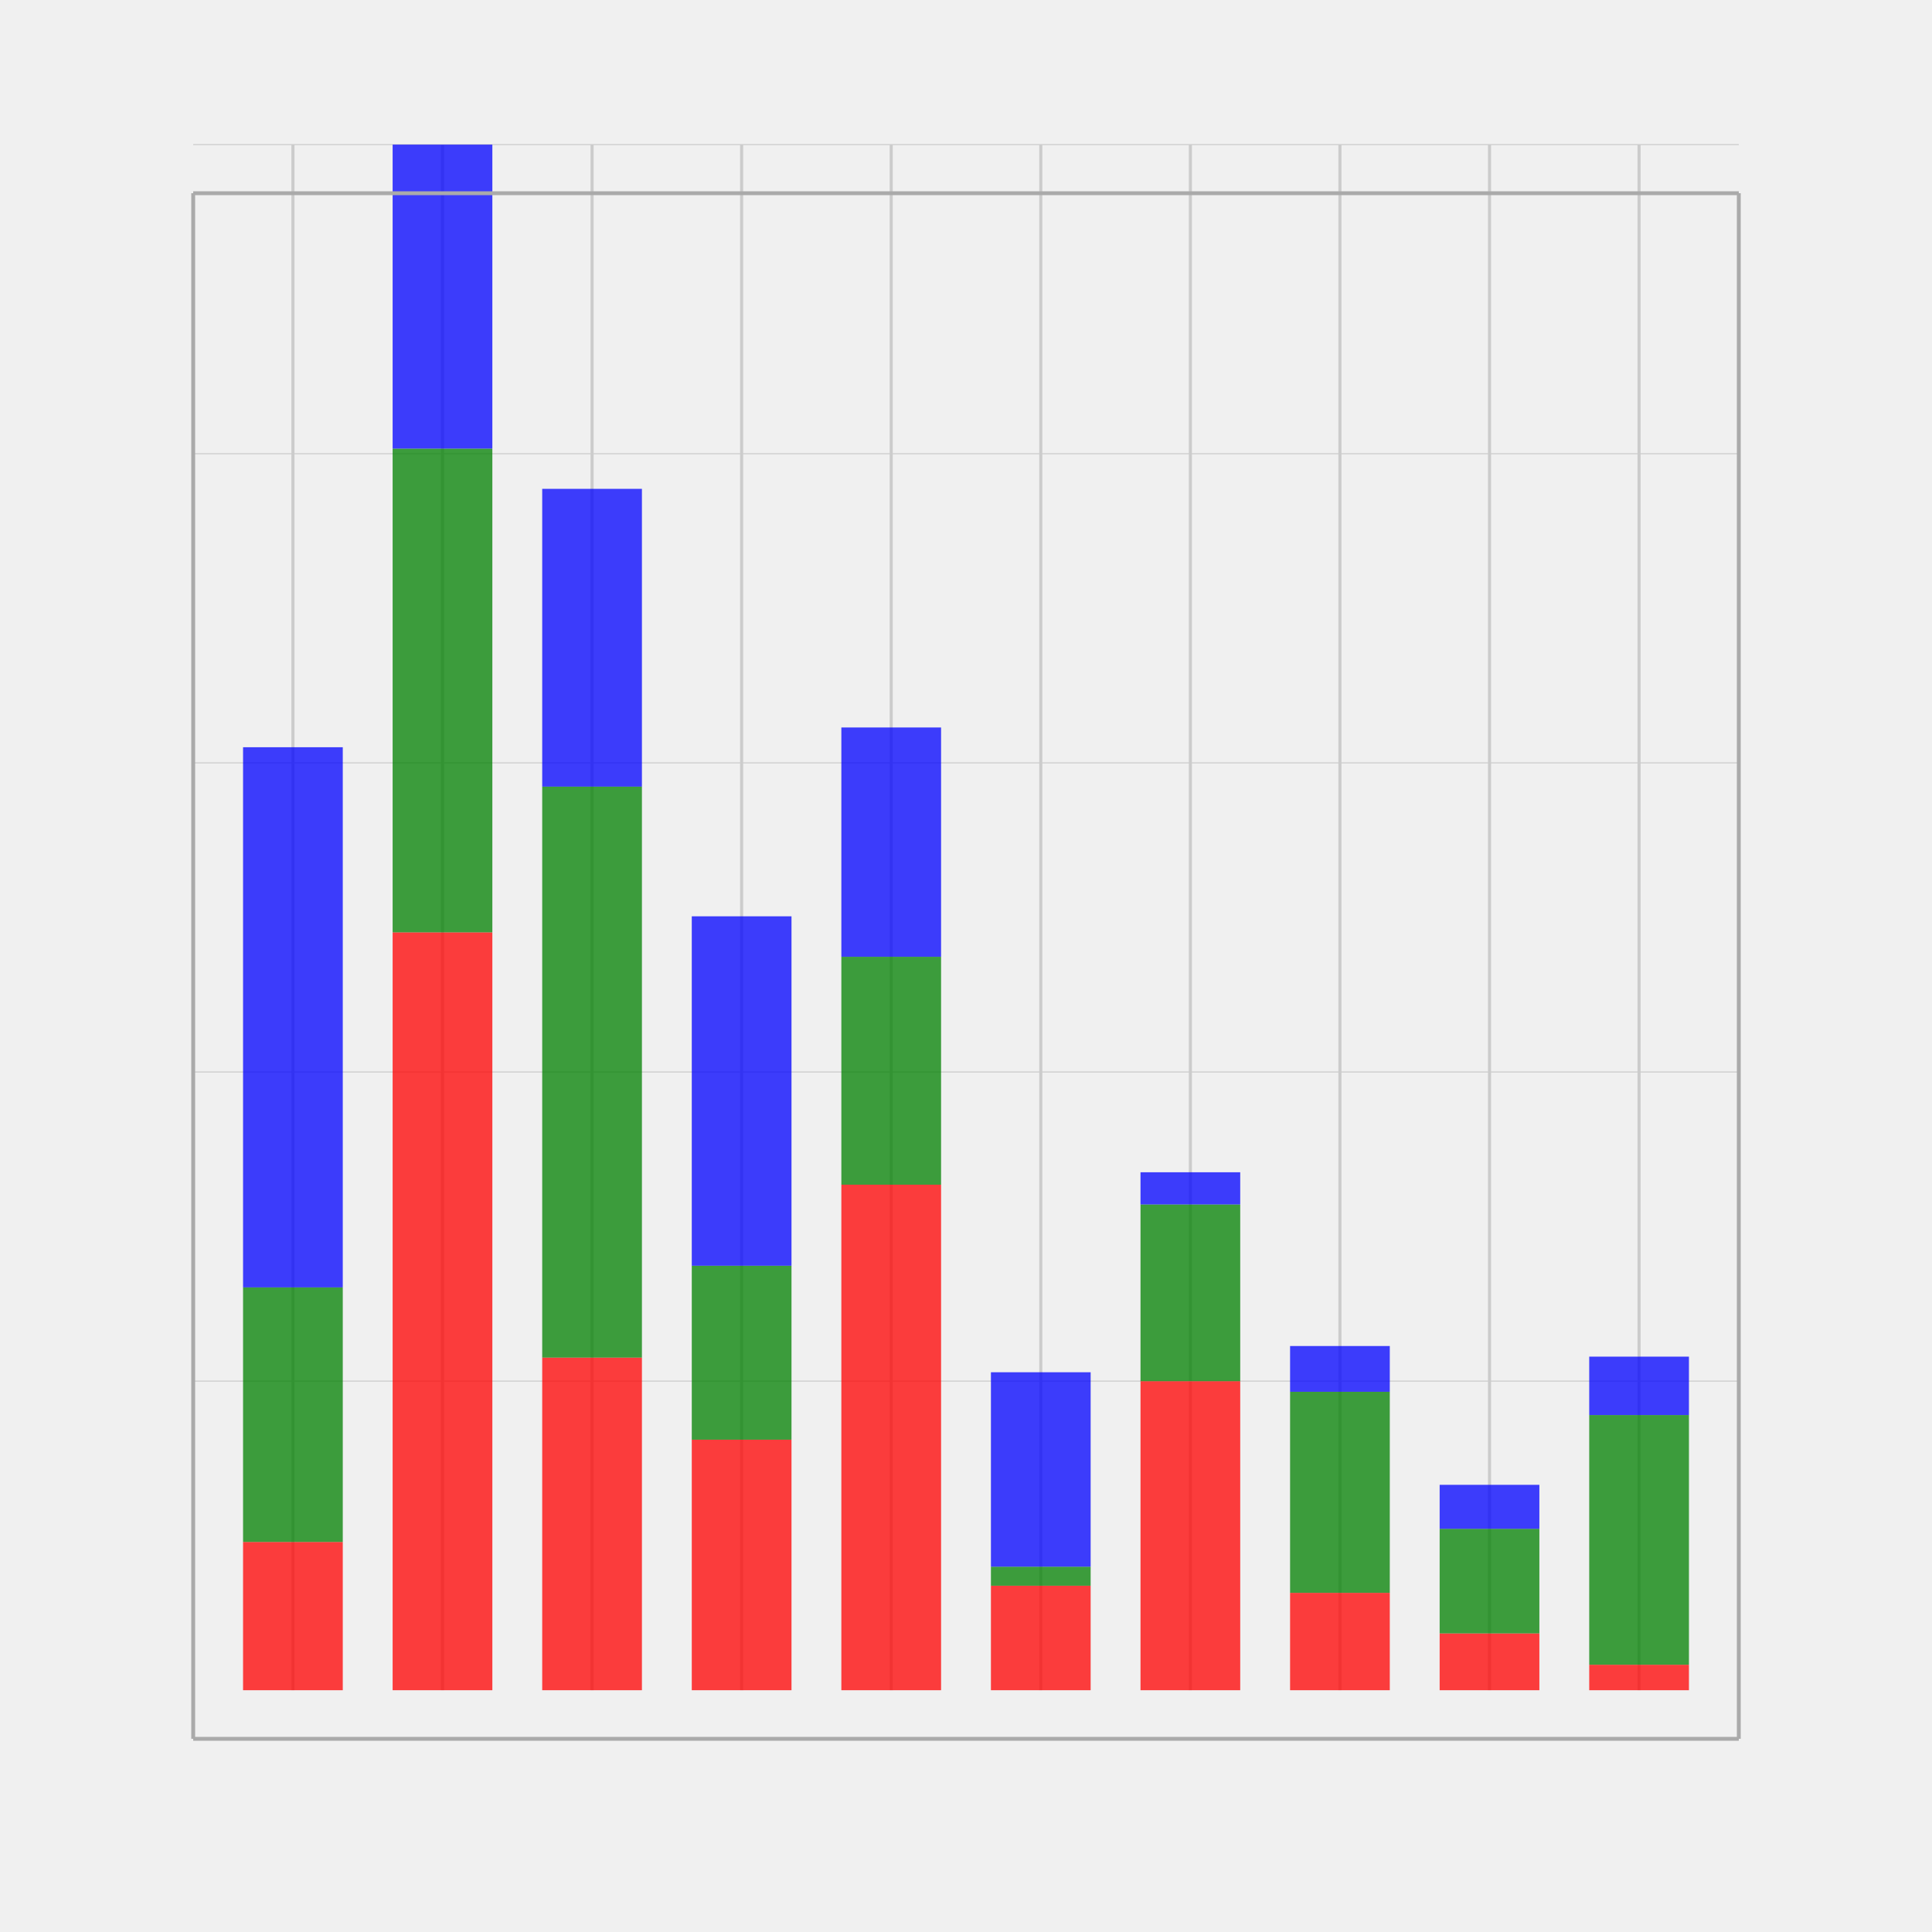
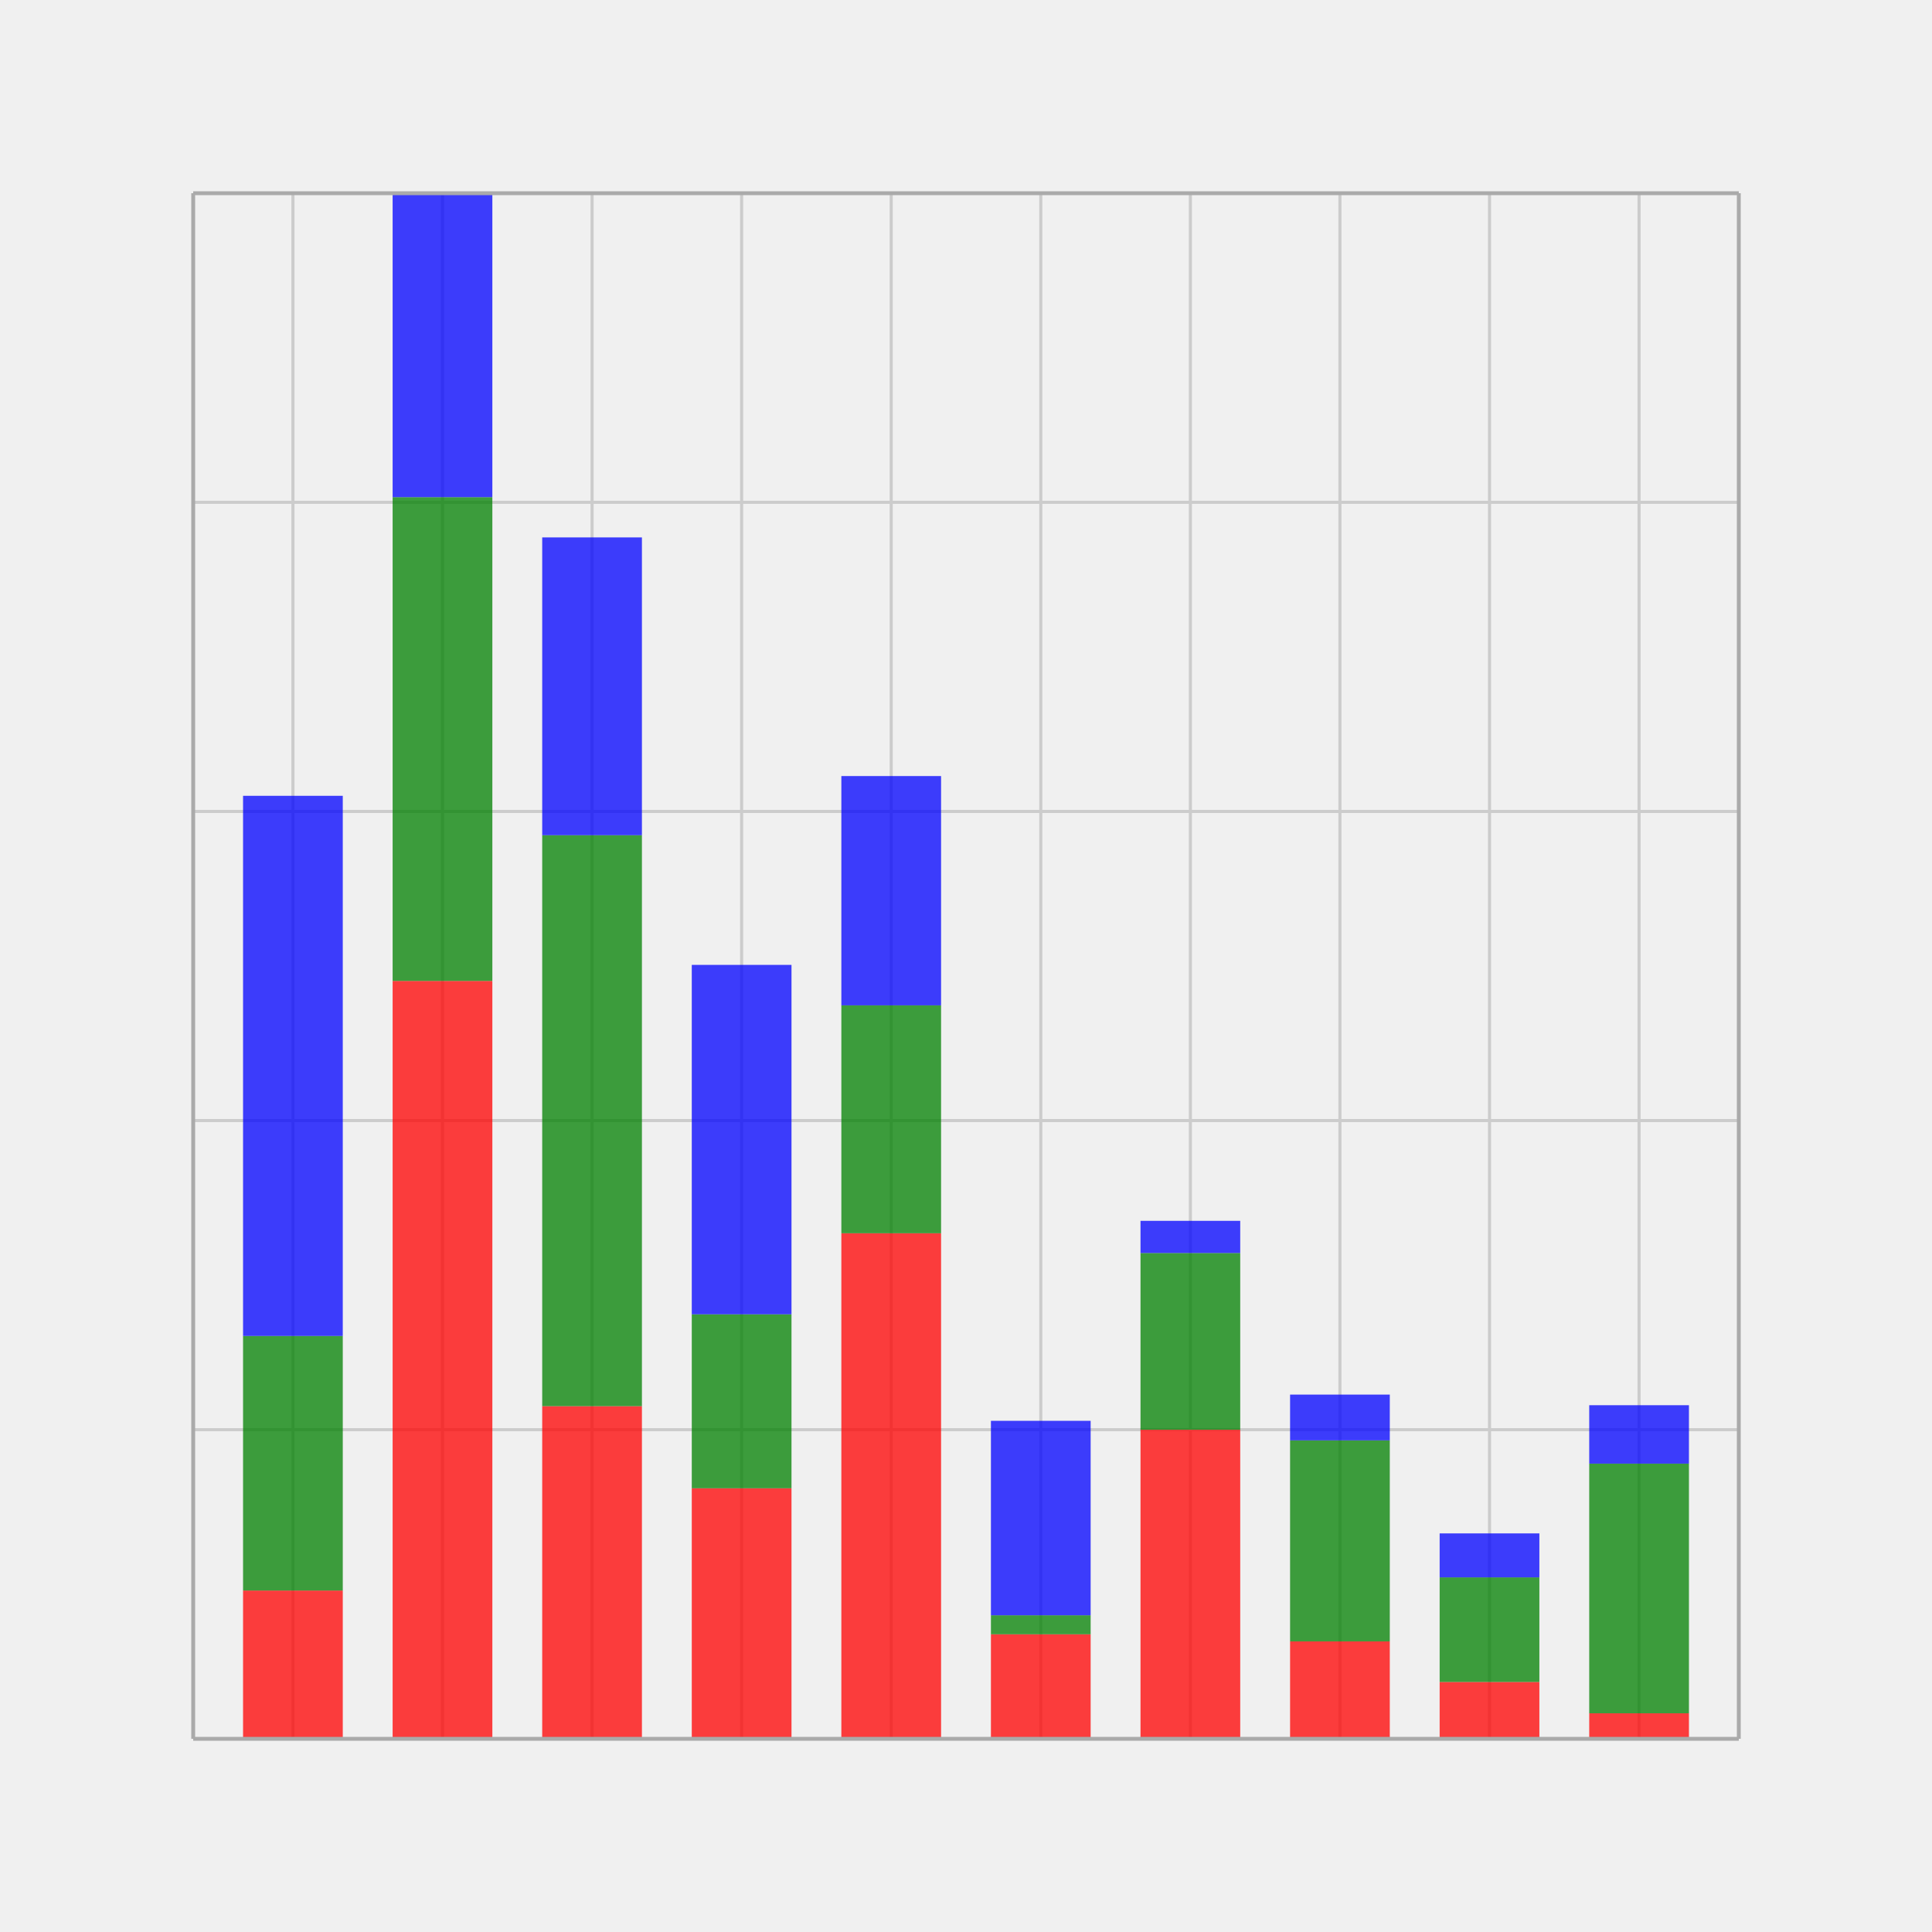
- <svg xmlns="http://www.w3.org/2000/svg" viewBox="0 0 500 500" width="500" height="500" id="svg" fill="white">
-   <g transform="scale(0.8, 0.2748574) translate(62.5, 1091.475)" id="plot">
+ <svg xmlns="http://www.w3.org/2000/svg" viewBox="0 0 500 500" width="500" height="500" id="svg">
+   <g transform="scale(0.8, 0.8) translate(62.5, 62.5)" id="plot">
    <g transform="rotate(180, 250.0, 250.0)" stroke="#ccc" id="grid">
-       <line x1="32.258" y1="0" x2="32.258" y2="1455.3" />
-       <line x1="80.645" y1="0" x2="80.645" y2="1455.3" />
-       <line x1="129.032" y1="0" x2="129.032" y2="1455.3" />
-       <line x1="177.419" y1="0" x2="177.419" y2="1455.3" />
-       <line x1="225.806" y1="0" x2="225.806" y2="1455.3" />
-       <line x1="274.194" y1="0" x2="274.194" y2="1455.3" />
-       <line x1="322.581" y1="0" x2="322.581" y2="1455.3" />
-       <line x1="370.968" y1="0" x2="370.968" y2="1455.3" />
-       <line x1="419.355" y1="0" x2="419.355" y2="1455.3" />
-       <line x1="467.742" y1="0" x2="467.742" y2="1455.3" />
-       <line x1="0" y1="291.06" x2="500" y2="291.06" />
-       <line x1="0" y1="582.12" x2="500" y2="582.12" />
-       <line x1="0" y1="873.18" x2="500" y2="873.18" />
-       <line x1="0" y1="1164.24" x2="500" y2="1164.24" />
-       <line x1="0" y1="1455.3" x2="500" y2="1455.3" />
+       <line x1="32.258" y1="0" x2="32.258" y2="500" />
+       <line x1="80.645" y1="0" x2="80.645" y2="500" />
+       <line x1="129.032" y1="0" x2="129.032" y2="500" />
+       <line x1="177.419" y1="0" x2="177.419" y2="500" />
+       <line x1="225.806" y1="0" x2="225.806" y2="500" />
+       <line x1="274.194" y1="0" x2="274.194" y2="500" />
+       <line x1="322.581" y1="0" x2="322.581" y2="500" />
+       <line x1="370.968" y1="0" x2="370.968" y2="500" />
+       <line x1="419.355" y1="0" x2="419.355" y2="500" />
+       <line x1="467.742" y1="0" x2="467.742" y2="500" />
+       <line x1="0" y1="100.0" x2="500" y2="100.0" />
+       <line x1="0" y1="200.0" x2="500" y2="200.0" />
+       <line x1="0" y1="300.0" x2="500" y2="300.0" />
+       <line x1="0" y1="400.0" x2="500" y2="400.0" />
+       <line x1="0" y1="500.0" x2="500" y2="500.0" />
    </g>
    <g transform="rotate(180, 250.0, 250.0)" fill="red" opacity="75%" id="series1">
-       <rect x="16.129" y="0" height="24.0" width="32.258" />
-       <rect x="64.516" y="0" height="53.5" width="32.258" />
-       <rect x="112.903" y="0" height="91.7" width="32.258" />
-       <rect x="161.29" y="0" height="291.0" width="32.258" />
-       <rect x="209.677" y="0" height="98.4" width="32.258" />
-       <rect x="258.065" y="0" height="476.0" width="32.258" />
-       <rect x="306.452" y="0" height="235.9" width="32.258" />
-       <rect x="354.839" y="0" height="313.2" width="32.258" />
-       <rect x="403.226" y="0" height="713.6" width="32.258" />
-       <rect x="451.613" y="0" height="139.6" width="32.258" />
+       <rect x="16.129" y="0" height="8.246" width="32.258" />
+       <rect x="64.516" y="0" height="18.381" width="32.258" />
+       <rect x="112.903" y="0" height="31.506" width="32.258" />
+       <rect x="161.29" y="0" height="99.979" width="32.258" />
+       <rect x="209.677" y="0" height="33.807" width="32.258" />
+       <rect x="258.065" y="0" height="163.54" width="32.258" />
+       <rect x="306.452" y="0" height="81.049" width="32.258" />
+       <rect x="354.839" y="0" height="107.607" width="32.258" />
+       <rect x="403.226" y="0" height="245.173" width="32.258" />
+       <rect x="451.613" y="0" height="47.963" width="32.258" />
    </g>
    <g transform="rotate(180, 250.0, 250.0)" fill="green" opacity="75%" id="series2">
-       <rect x="16.129" y="24.0" height="235.1" width="32.258" />
-       <rect x="64.516" y="53.5" height="98.5" width="32.258" />
-       <rect x="112.903" y="91.7" height="189.3" width="32.258" />
-       <rect x="161.29" y="291.0" height="166.4" width="32.258" />
-       <rect x="209.677" y="98.4" height="17.9" width="32.258" />
-       <rect x="258.065" y="476.0" height="214.6" width="32.258" />
-       <rect x="306.452" y="235.9" height="163.8" width="32.258" />
-       <rect x="354.839" y="313.2" height="537.6" width="32.258" />
-       <rect x="403.226" y="713.6" height="455.5" width="32.258" />
-       <rect x="451.613" y="139.6" height="239.7" width="32.258" />
+       <rect x="16.129" y="8.246" height="80.774" width="32.258" />
+       <rect x="64.516" y="18.381" height="33.842" width="32.258" />
+       <rect x="112.903" y="31.506" height="65.038" width="32.258" />
+       <rect x="161.29" y="99.979" height="57.17" width="32.258" />
+       <rect x="209.677" y="33.807" height="6.15" width="32.258" />
+       <rect x="258.065" y="163.54" height="73.731" width="32.258" />
+       <rect x="306.452" y="81.049" height="56.277" width="32.258" />
+       <rect x="354.839" y="107.607" height="184.704" width="32.258" />
+       <rect x="403.226" y="245.173" height="156.497" width="32.258" />
+       <rect x="451.613" y="47.963" height="82.354" width="32.258" />
    </g>
    <g transform="rotate(180, 250.0, 250.0)" fill="blue" opacity="75%" id="series3">
-       <rect x="16.129" y="259.1" height="55.0" width="32.258" />
-       <rect x="64.516" y="152.0" height="41.4" width="32.258" />
-       <rect x="112.903" y="281.0" height="43.1" width="32.258" />
-       <rect x="161.29" y="457.4" height="30.3" width="32.258" />
-       <rect x="209.677" y="116.3" height="183.1" width="32.258" />
-       <rect x="258.065" y="690.6" height="215.9" width="32.258" />
-       <rect x="306.452" y="399.7" height="329.0" width="32.258" />
-       <rect x="354.839" y="850.8" height="280.4" width="32.258" />
-       <rect x="403.226" y="1169.1" height="286.2" width="32.258" />
-       <rect x="451.613" y="379.3" height="508.6" width="32.258" />
+       <rect x="16.129" y="89.019" height="18.896" width="32.258" />
+       <rect x="64.516" y="52.223" height="14.224" width="32.258" />
+       <rect x="112.903" y="96.544" height="14.808" width="32.258" />
+       <rect x="161.29" y="157.15" height="10.41" width="32.258" />
+       <rect x="209.677" y="39.957" height="62.908" width="32.258" />
+       <rect x="258.065" y="237.271" height="74.177" width="32.258" />
+       <rect x="306.452" y="137.326" height="113.035" width="32.258" />
+       <rect x="354.839" y="292.311" height="96.338" width="32.258" />
+       <rect x="403.226" y="401.67" height="98.33" width="32.258" />
+       <rect x="451.613" y="130.317" height="174.741" width="32.258" />
    </g>
  </g>
  <g transform="rotate(180, 250.0, 250.0)" stroke="#aaa">
    <line x1="50.0" x2="50.0" y1="50.0" y2="450.0" />
    <line x1="450.0" x2="450.0" y1="50.0" y2="450.0" />
    <line x1="50.0" x2="450.0" y1="50.0" y2="50.0" />
    <line x1="50.0" x2="450.0" y1="450.0" y2="450.0" />
  </g>
</svg>
